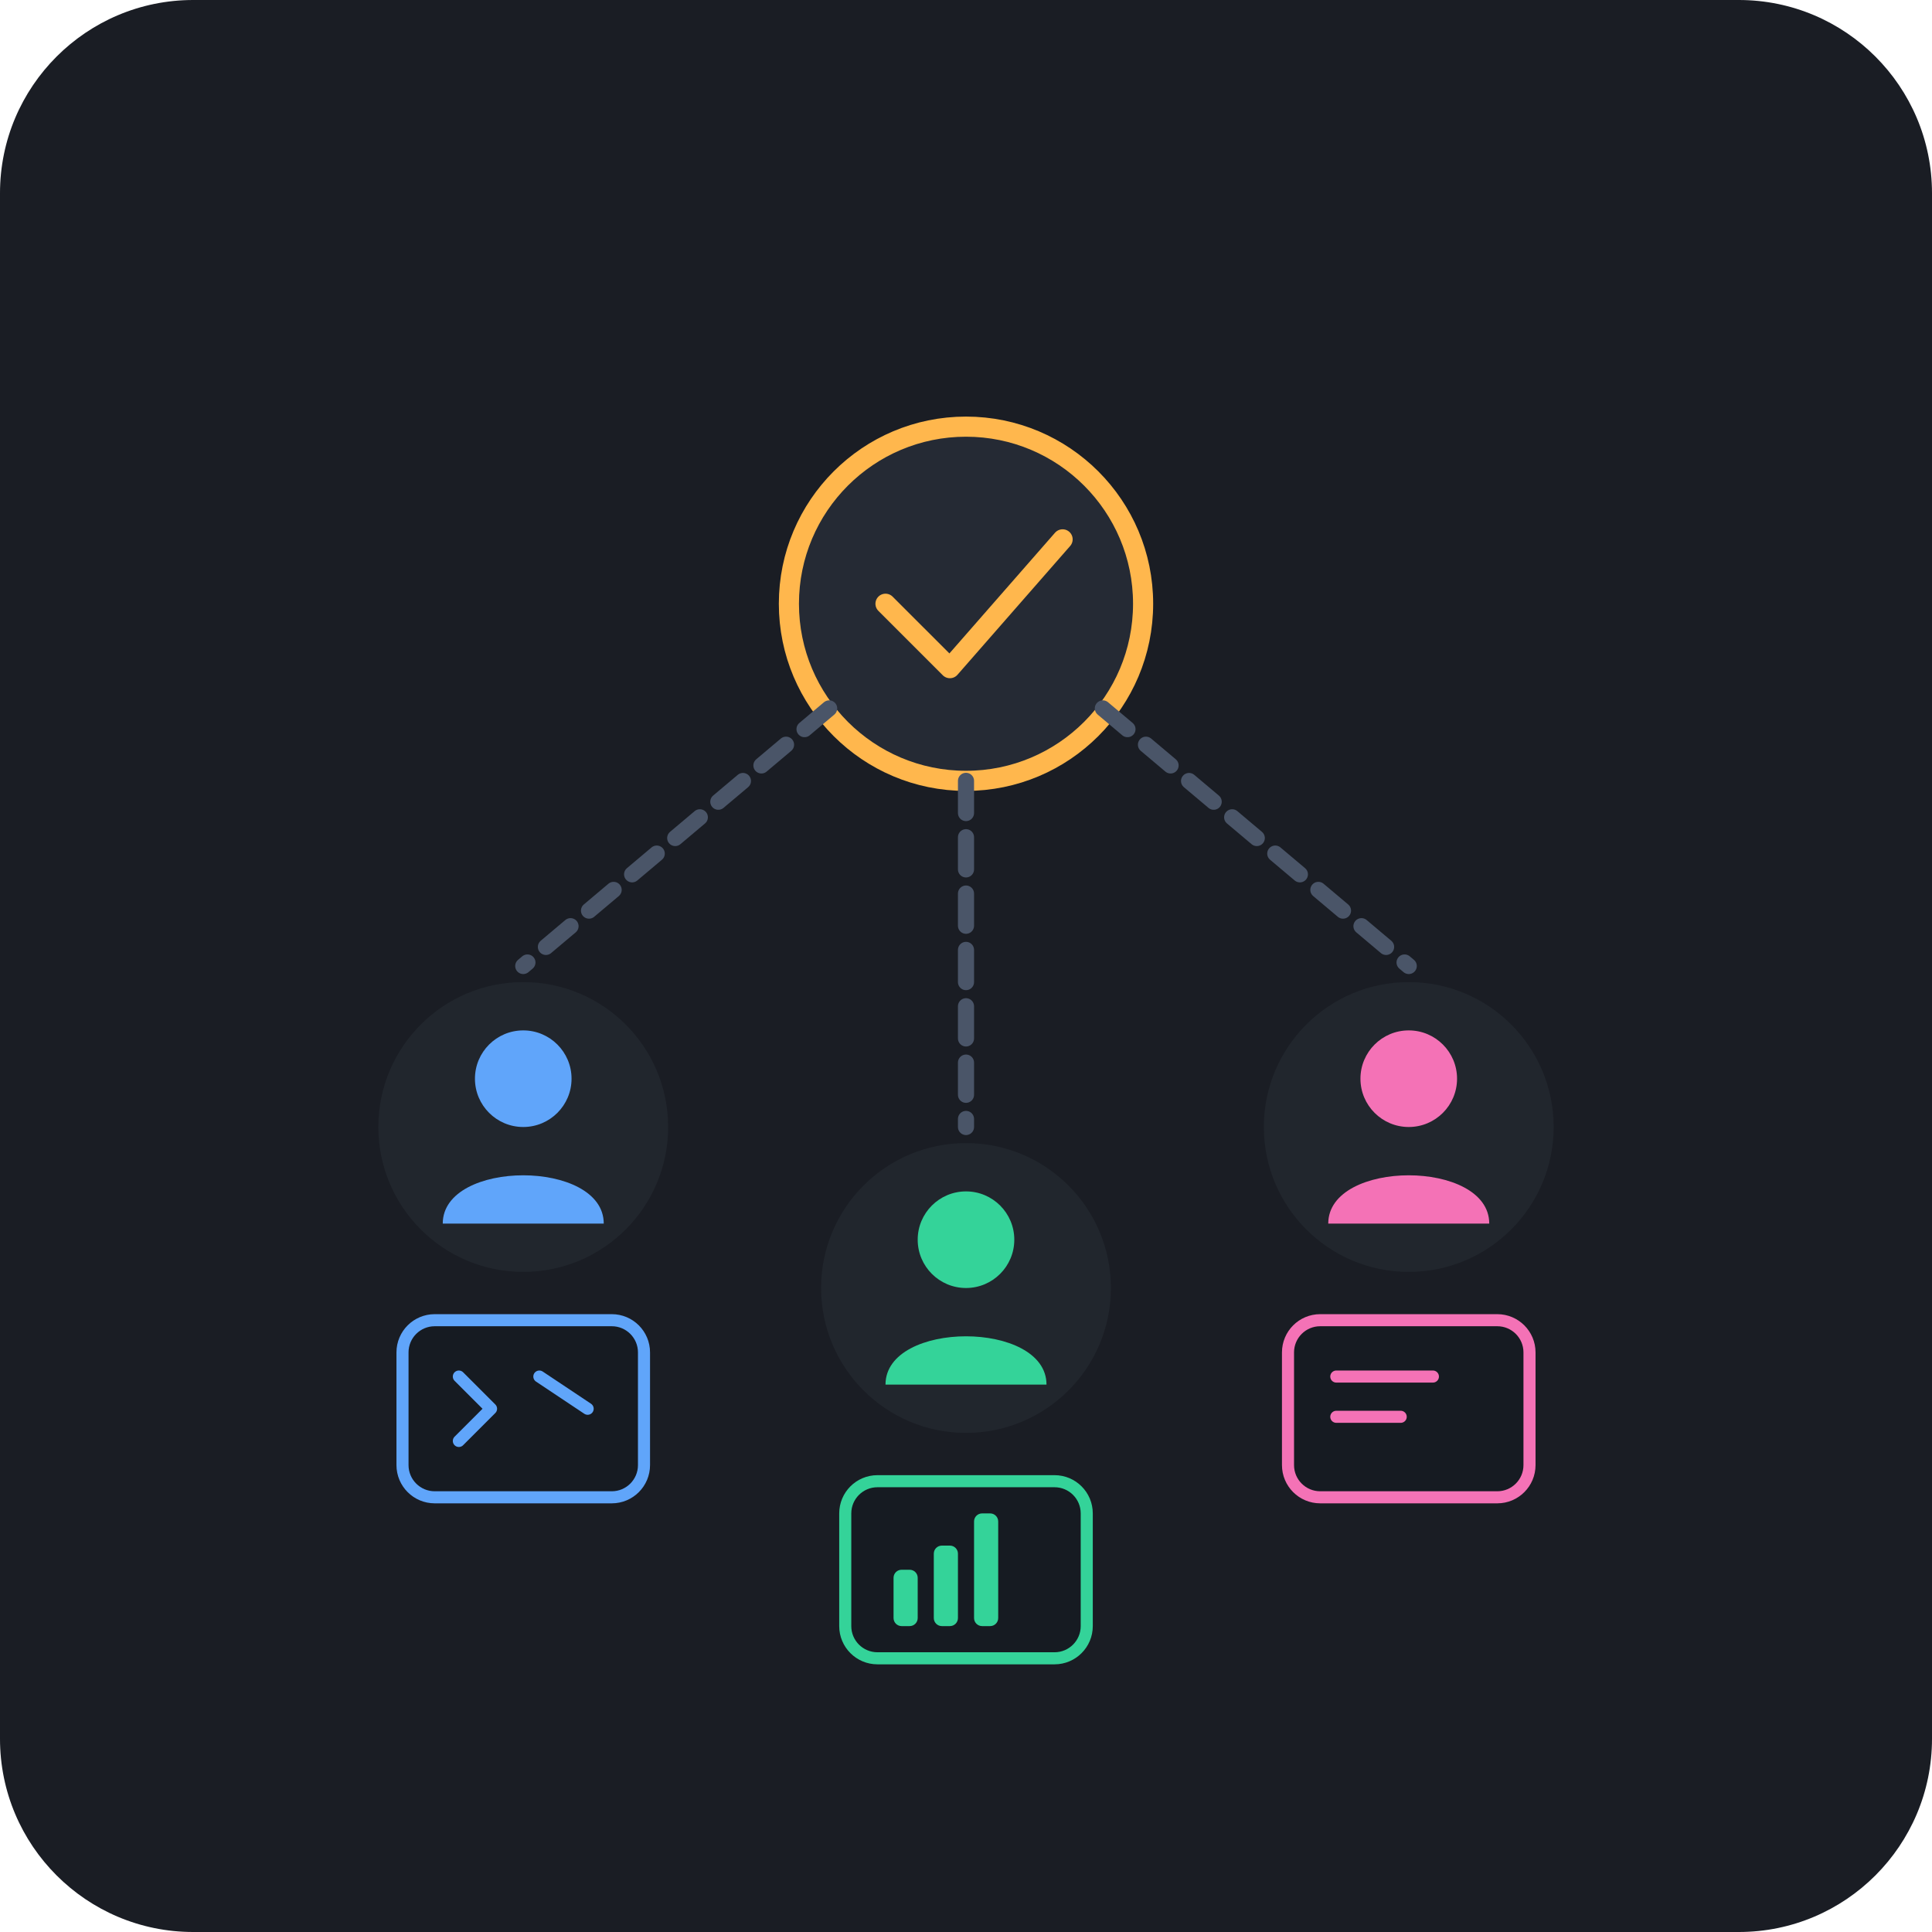
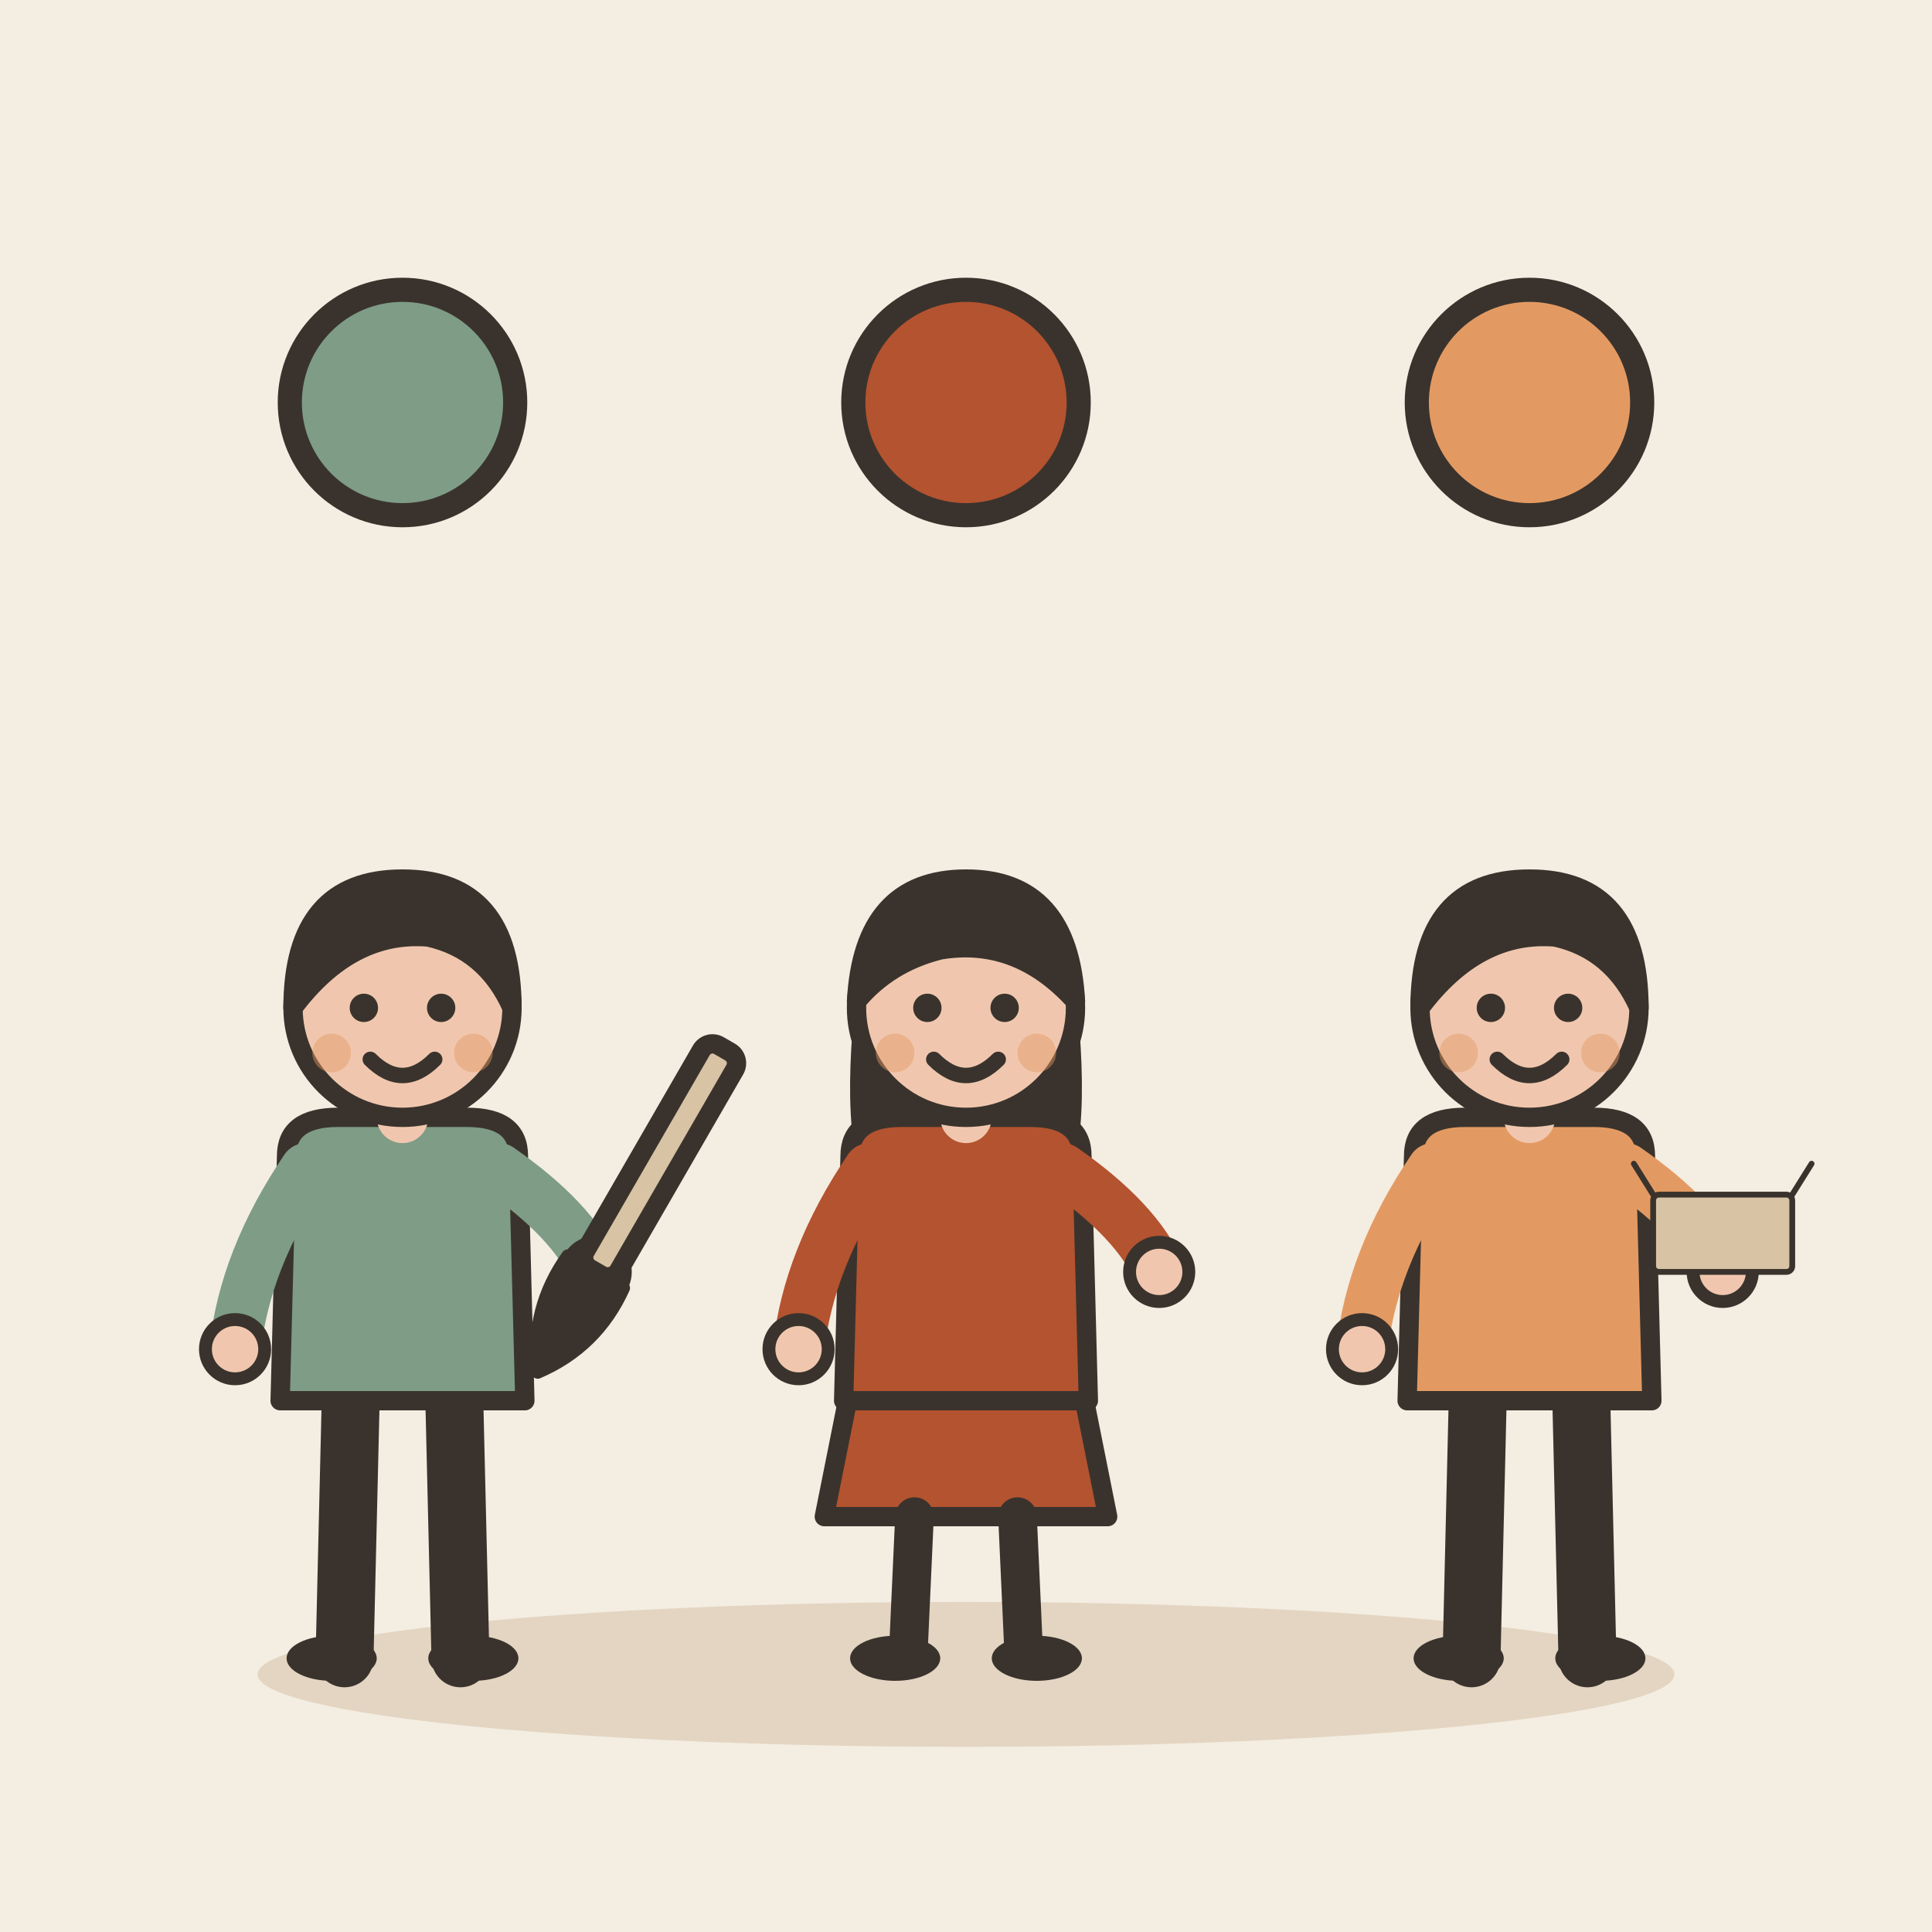
- <svg xmlns="http://www.w3.org/2000/svg" width="240" height="240" viewBox="0 0 240 240">
-   <rect width="240" height="240" rx="24" fill="#1A1D24" />
-   <g transform="translate(0, 5)">
-     <circle cx="120" cy="70" r="22" fill="#252A34" stroke="#FFB74D" stroke-width="2.5" />
-     <path d="M110 70 L118 78 L132 62" fill="none" stroke="#FFB74D" stroke-width="2.5" stroke-linecap="round" stroke-linejoin="round" />
-     <path d="M103 83 L65 115" stroke="#4A5568" stroke-width="2" stroke-dasharray="4 3" stroke-linecap="round" />
-     <path d="M137 83 L175 115" stroke="#4A5568" stroke-width="2" stroke-dasharray="4 3" stroke-linecap="round" />
-     <path d="M120 92 L120 135" stroke="#4A5568" stroke-width="2" stroke-dasharray="4 3" stroke-linecap="round" />
-     <g transform="translate(45, 115)">
-       <circle cx="20" cy="20" r="18" fill="#21262D" />
-       <circle cx="20" cy="14" r="6" fill="#60A5FA" />
-       <path d="M10 32 C10 24, 30 24, 30 32" fill="#60A5FA" />
-       <rect x="5" y="44" width="30" height="22" rx="4" fill="#161B22" stroke="#60A5FA" stroke-width="1.5" />
-       <path d="M12 51 L16 55 L12 59" fill="none" stroke="#60A5FA" stroke-width="1.5" stroke-linecap="round" stroke-linejoin="round" />
-       <path d="M22 51 L28 55" stroke="#60A5FA" stroke-width="1.5" stroke-linecap="round" />
-     </g>
-     <g transform="translate(100, 135)">
-       <circle cx="20" cy="20" r="18" fill="#21262D" />
-       <circle cx="20" cy="14" r="6" fill="#34D399" />
-       <path d="M10 32 C10 24, 30 24, 30 32" fill="#34D399" />
-       <rect x="5" y="44" width="30" height="22" rx="4" fill="#161B22" stroke="#34D399" stroke-width="1.5" />
-       <rect x="11" y="55" width="3" height="7" rx="1" fill="#34D399" />
-       <rect x="16" y="52" width="3" height="10" rx="1" fill="#34D399" />
-       <rect x="21" y="48" width="3" height="14" rx="1" fill="#34D399" />
-     </g>
-     <g transform="translate(155, 115)">
-       <circle cx="20" cy="20" r="18" fill="#21262D" />
-       <circle cx="20" cy="14" r="6" fill="#F472B6" />
-       <path d="M10 32 C10 24, 30 24, 30 32" fill="#F472B6" />
-       <rect x="5" y="44" width="30" height="22" rx="4" fill="#161B22" stroke="#F472B6" stroke-width="1.5" />
-       <line x1="11" y1="51" x2="23" y2="51" stroke="#F472B6" stroke-width="1.5" stroke-linecap="round" />
-       <line x1="11" y1="56" x2="19" y2="56" stroke="#F472B6" stroke-width="1.5" stroke-linecap="round" />
+ <svg xmlns="http://www.w3.org/2000/svg" viewBox="0 0 240 240" data-style="editorial">
+   <rect width="240" height="240" fill="#F4EDE2" />
+   <ellipse cx="120" cy="208" rx="88" ry="9" fill="#E3D5C1" />
+   <g transform="translate(50 206) scale(0.8 0.8)">
+     <path d="M-8 -42L-9 0" stroke="#3A332D" stroke-width="9" stroke-linecap="round" fill="none" />
+     <path d="M8 -42L9 0" stroke="#3A332D" stroke-width="9" stroke-linecap="round" fill="none" />
+     <ellipse cx="-11" cy="0" rx="7" ry="3.5" fill="#3A332D" />
+     <ellipse cx="11" cy="0" rx="7" ry="3.5" fill="#3A332D" />
+     <path d="M-18 -78Q-18 -84 -10 -84L10 -84Q18 -84 18 -78L19 -40L-19 -40Z" fill="#7E9C86" stroke="#3A332D" stroke-width="3" stroke-linecap="round" stroke-linejoin="round" />
+     <path d="M-15 -76Q-24.5 -62 -26 -48" fill="none" stroke="#7E9C86" stroke-width="8" stroke-linecap="round" stroke-linejoin="round" />
+     <circle cx="-26" cy="-48" r="4.6" fill="#F0C7AE" stroke="#3A332D" stroke-linecap="round" stroke-linejoin="round" stroke-width="2" />
+     <path d="M15 -76Q26.5 -68 30 -60" fill="none" stroke="#7E9C86" stroke-width="8" stroke-linecap="round" stroke-linejoin="round" />
+     <circle cx="30" cy="-60" r="4.6" fill="#F0C7AE" stroke="#3A332D" stroke-linecap="round" stroke-linejoin="round" stroke-width="2" />
+     <path d="M0 -84L0 -88" stroke="#F0C7AE" stroke-width="8" stroke-linecap="round" fill="none" />
+     <circle cx="0" cy="-101" r="17" fill="#F0C7AE" stroke="#3A332D" stroke-width="3" stroke-linecap="round" stroke-linejoin="round" />
+     <path d="M-17 -101Q-17 -121 0 -121Q17 -121 17 -101Q13 -110 4 -112Q-8 -113 -17 -101Z" fill="#3A332D" stroke="#3A332D" stroke-width="3" stroke-linecap="round" stroke-linejoin="round" />
+     <circle cx="-6" cy="-101" r="2.2" fill="#3A332D" />
+     <circle cx="6" cy="-101" r="2.2" fill="#3A332D" />
+     <path d="M-5 -93Q0 -88 5 -93" fill="none" stroke="#3A332D" stroke-width="2.4" stroke-linecap="round" stroke-linejoin="round" />
+     <circle cx="-11" cy="-94" r="3" fill="#E39A62" opacity="0.45" />
+     <circle cx="11" cy="-94" r="3" fill="#E39A62" opacity="0.45" />
+     <g transform="translate(30 -60) rotate(30)">
+       <rect x="-3" y="-40" width="6" height="40" rx="2" fill="#D8C3A5" stroke="#3A332D" stroke-width="3" stroke-linecap="round" stroke-linejoin="round" />
+       <path d="M-5 0Q-6 10 0 18Q6 10 5 0Z" fill="#3A332D" stroke="#3A332D" stroke-width="2" stroke-linecap="round" stroke-linejoin="round" />
    </g>
  </g>
+   <g transform="translate(120 206) scale(0.8 0.8)">
+     <path d="M-18 -42L-22 -22L22 -22L18 -42Z" fill="#B4532F" stroke="#3A332D" stroke-width="3" stroke-linecap="round" stroke-linejoin="round" />
+     <path d="M-8 -22L-9 0" stroke="#3A332D" stroke-width="6" stroke-linecap="round" fill="none" />
+     <path d="M8 -22L9 0" stroke="#3A332D" stroke-width="6" stroke-linecap="round" fill="none" />
+     <ellipse cx="-11" cy="0" rx="7" ry="3.5" fill="#3A332D" />
+     <ellipse cx="11" cy="0" rx="7" ry="3.5" fill="#3A332D" />
+     <path d="M-17 -104Q-20 -78 -14 -70L-6 -78L6 -78L14 -70Q20 -78 17 -104Z" fill="#3A332D" />
+     <path d="M-18 -78Q-18 -84 -10 -84L10 -84Q18 -84 18 -78L19 -40L-19 -40Z" fill="#B4532F" stroke="#3A332D" stroke-width="3" stroke-linecap="round" stroke-linejoin="round" />
+     <path d="M-15 -76Q-24.5 -62 -26 -48" fill="none" stroke="#B4532F" stroke-width="8" stroke-linecap="round" stroke-linejoin="round" />
+     <circle cx="-26" cy="-48" r="4.6" fill="#F0C7AE" stroke="#3A332D" stroke-linecap="round" stroke-linejoin="round" stroke-width="2" />
+     <path d="M15 -76Q26.5 -68 30 -60" fill="none" stroke="#B4532F" stroke-width="8" stroke-linecap="round" stroke-linejoin="round" />
+     <circle cx="30" cy="-60" r="4.6" fill="#F0C7AE" stroke="#3A332D" stroke-linecap="round" stroke-linejoin="round" stroke-width="2" />
+     <path d="M0 -84L0 -88" stroke="#F0C7AE" stroke-width="8" stroke-linecap="round" fill="none" />
+     <circle cx="0" cy="-101" r="17" fill="#F0C7AE" stroke="#3A332D" stroke-width="3" stroke-linecap="round" stroke-linejoin="round" />
+     <path d="M-17 -102Q-16 -121 0 -121Q16 -121 17 -102Q8 -112 -4 -110Q-12 -108 -17 -102Z" fill="#3A332D" stroke="#3A332D" stroke-width="3" stroke-linecap="round" stroke-linejoin="round" />
+     <circle cx="-6" cy="-101" r="2.2" fill="#3A332D" />
+     <circle cx="6" cy="-101" r="2.2" fill="#3A332D" />
+     <path d="M-5 -93Q0 -88 5 -93" fill="none" stroke="#3A332D" stroke-width="2.4" stroke-linecap="round" stroke-linejoin="round" />
+     <circle cx="-11" cy="-94" r="3" fill="#E39A62" opacity="0.45" />
+     <circle cx="11" cy="-94" r="3" fill="#E39A62" opacity="0.45" />
+   </g>
+   <g transform="translate(190 206) scale(0.8 0.8)">
+     <path d="M-8 -42L-9 0" stroke="#3A332D" stroke-width="9" stroke-linecap="round" fill="none" />
+     <path d="M8 -42L9 0" stroke="#3A332D" stroke-width="9" stroke-linecap="round" fill="none" />
+     <ellipse cx="-11" cy="0" rx="7" ry="3.5" fill="#3A332D" />
+     <ellipse cx="11" cy="0" rx="7" ry="3.5" fill="#3A332D" />
+     <path d="M-18 -78Q-18 -84 -10 -84L10 -84Q18 -84 18 -78L19 -40L-19 -40Z" fill="#E39A62" stroke="#3A332D" stroke-width="3" stroke-linecap="round" stroke-linejoin="round" />
+     <path d="M-15 -76Q-24.5 -62 -26 -48" fill="none" stroke="#E39A62" stroke-width="8" stroke-linecap="round" stroke-linejoin="round" />
+     <circle cx="-26" cy="-48" r="4.6" fill="#F0C7AE" stroke="#3A332D" stroke-linecap="round" stroke-linejoin="round" stroke-width="2" />
+     <path d="M15 -76Q26.5 -68 30 -60" fill="none" stroke="#E39A62" stroke-width="8" stroke-linecap="round" stroke-linejoin="round" />
+     <circle cx="30" cy="-60" r="4.6" fill="#F0C7AE" stroke="#3A332D" stroke-linecap="round" stroke-linejoin="round" stroke-width="2" />
+     <path d="M0 -84L0 -88" stroke="#F0C7AE" stroke-width="8" stroke-linecap="round" fill="none" />
+     <circle cx="0" cy="-101" r="17" fill="#F0C7AE" stroke="#3A332D" stroke-width="3" stroke-linecap="round" stroke-linejoin="round" />
+     <path d="M-17 -101Q-17 -121 0 -121Q17 -121 17 -101Q13 -110 4 -112Q-8 -113 -17 -101Z" fill="#3A332D" stroke="#3A332D" stroke-width="3" stroke-linecap="round" stroke-linejoin="round" />
+     <circle cx="-6" cy="-101" r="2.2" fill="#3A332D" />
+     <circle cx="6" cy="-101" r="2.2" fill="#3A332D" />
+     <path d="M-5 -93Q0 -88 5 -93" fill="none" stroke="#3A332D" stroke-width="2.4" stroke-linecap="round" stroke-linejoin="round" />
+     <circle cx="-11" cy="-94" r="3" fill="#E39A62" opacity="0.45" />
+     <circle cx="11" cy="-94" r="3" fill="#E39A62" opacity="0.45" />
+     <g transform="translate(30 -60) scale(0.3 0.3)">
+       <rect x="-36" y="-40" width="72" height="40" rx="3" fill="#D8C3A5" stroke="#3A332D" stroke-width="3" stroke-linecap="round" stroke-linejoin="round" />
+       <path d="M-36 -40L-46 -56M36 -40L46 -56" fill="none" stroke="#3A332D" stroke-width="3" stroke-linecap="round" stroke-linejoin="round" />
+     </g>
+   </g>
+   <circle cx="50" cy="50" r="14" fill="#7E9C86" stroke="#3A332D" stroke-width="3" stroke-linecap="round" stroke-linejoin="round" />
+   <circle cx="120" cy="50" r="14" fill="#B4532F" stroke="#3A332D" stroke-width="3" stroke-linecap="round" stroke-linejoin="round" />
+   <circle cx="190" cy="50" r="14" fill="#E39A62" stroke="#3A332D" stroke-width="3" stroke-linecap="round" stroke-linejoin="round" />
</svg>
